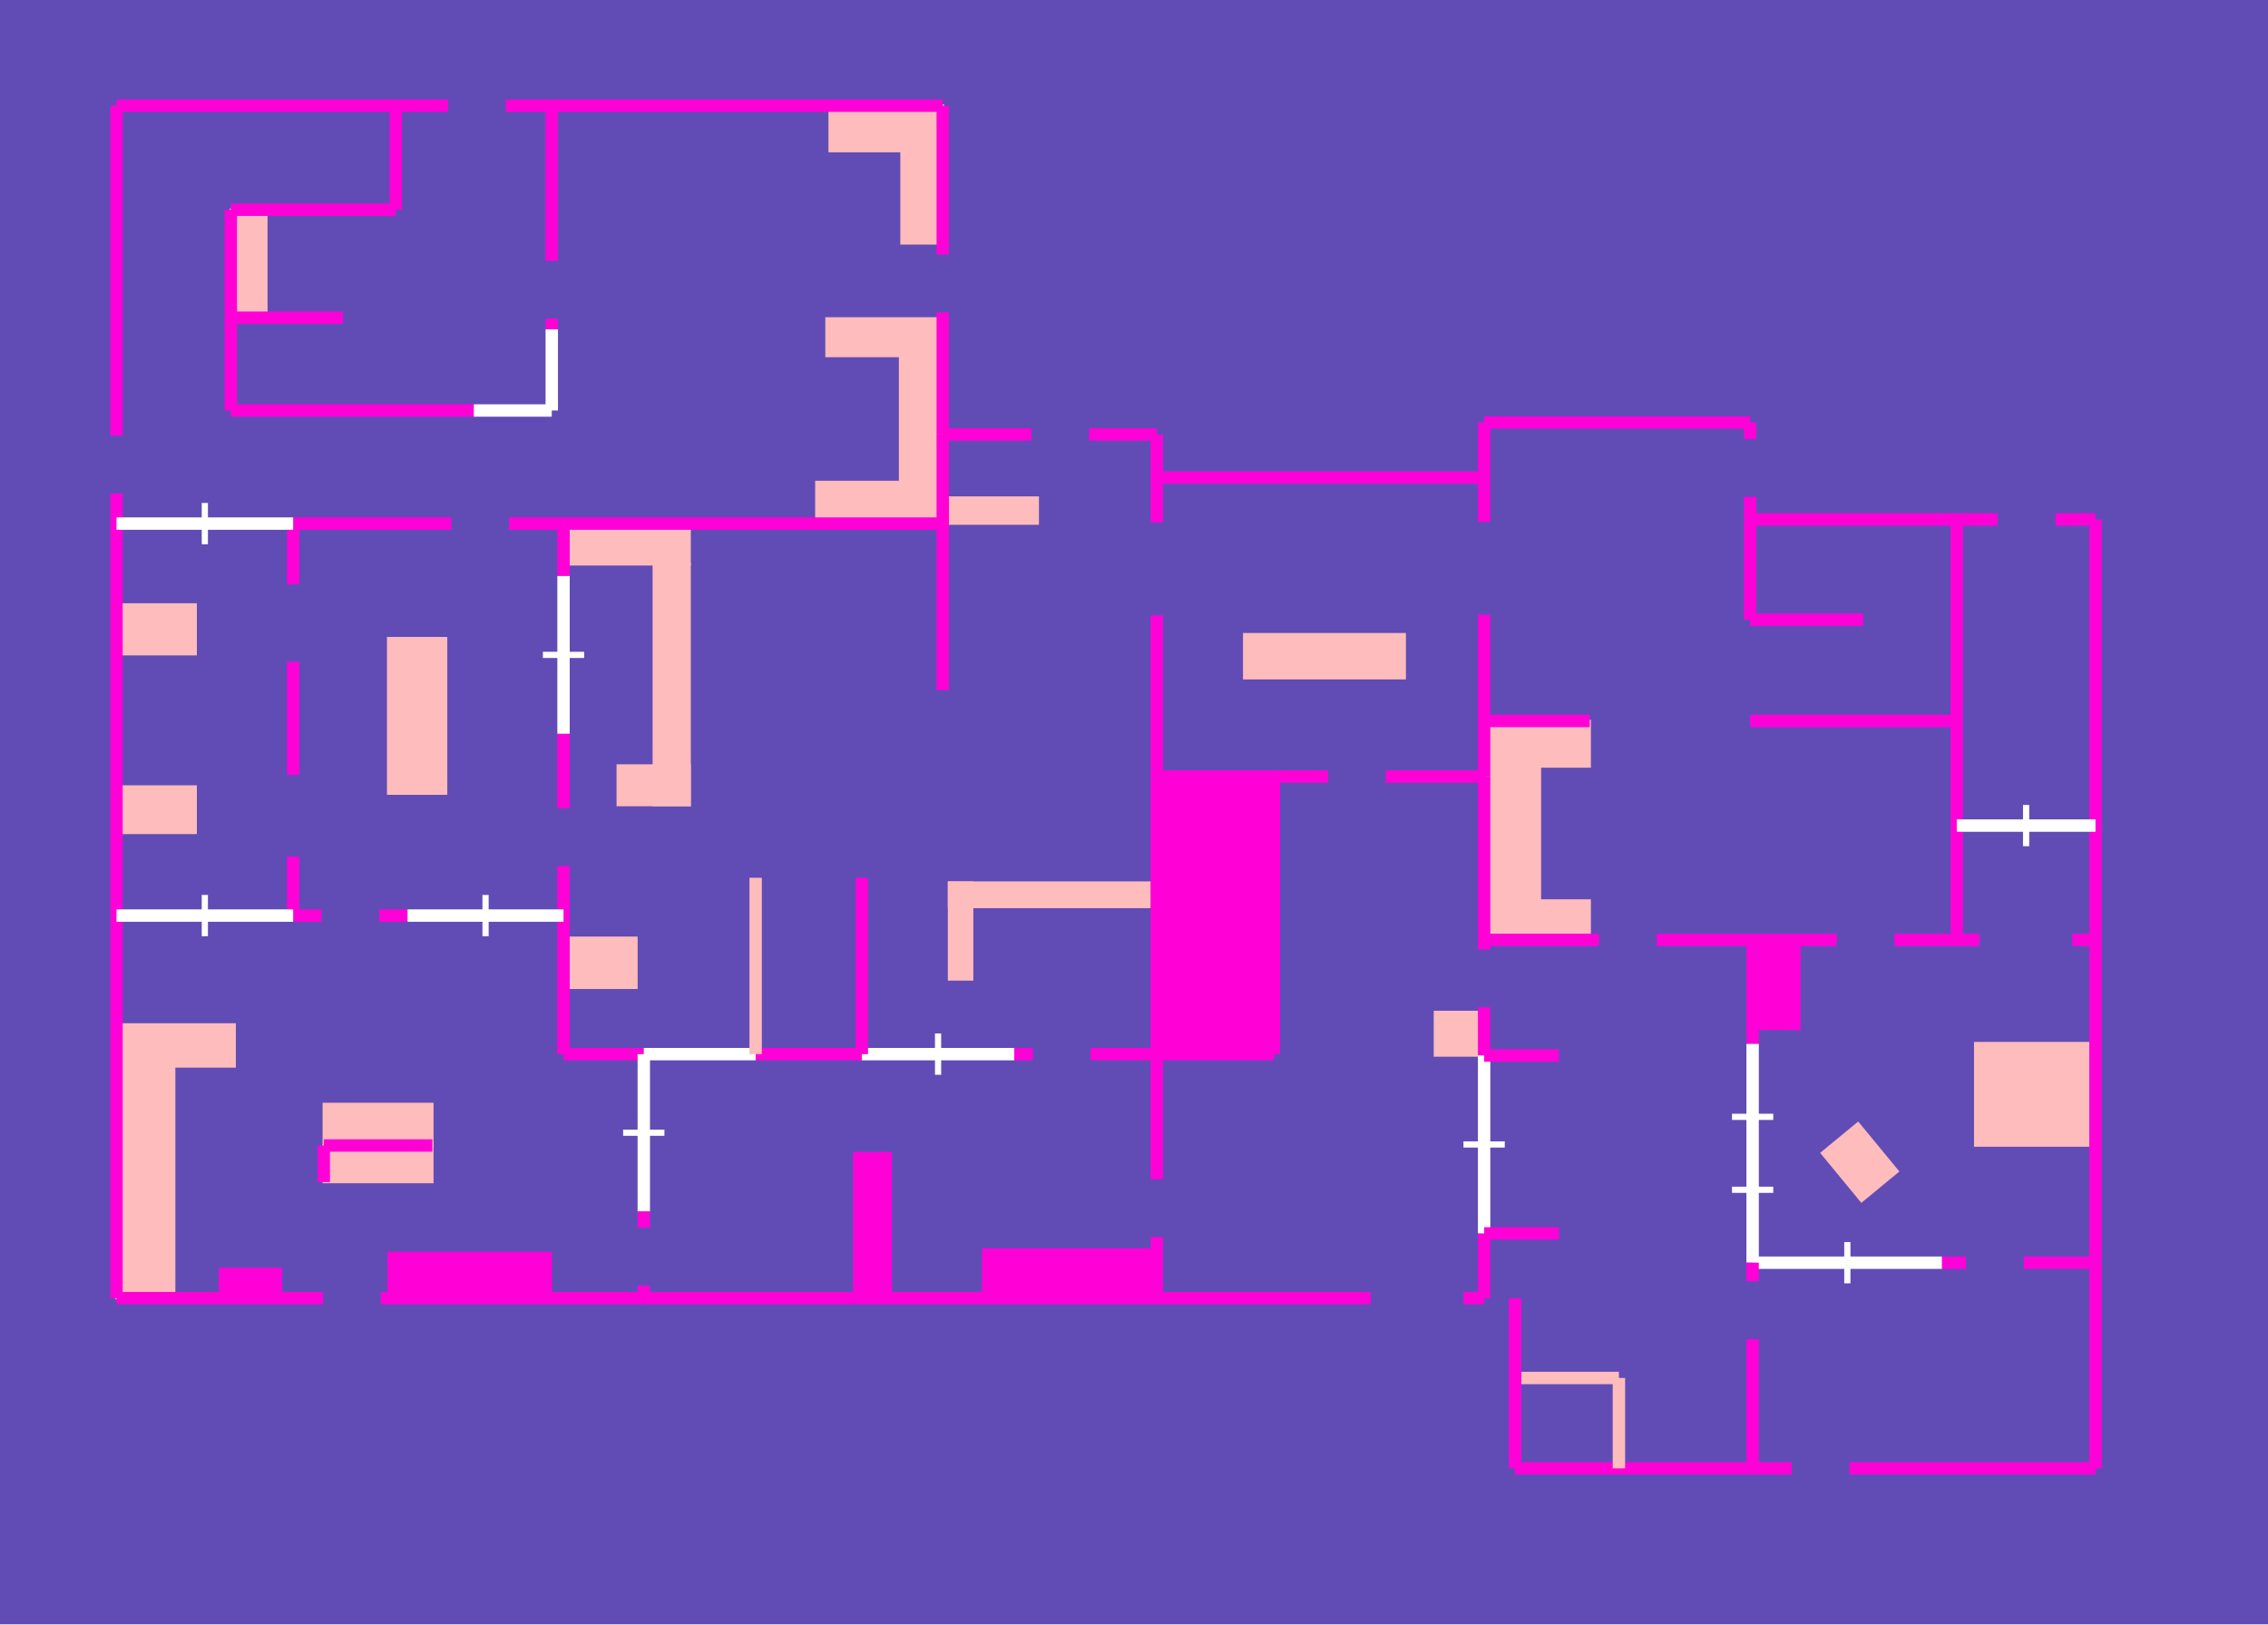
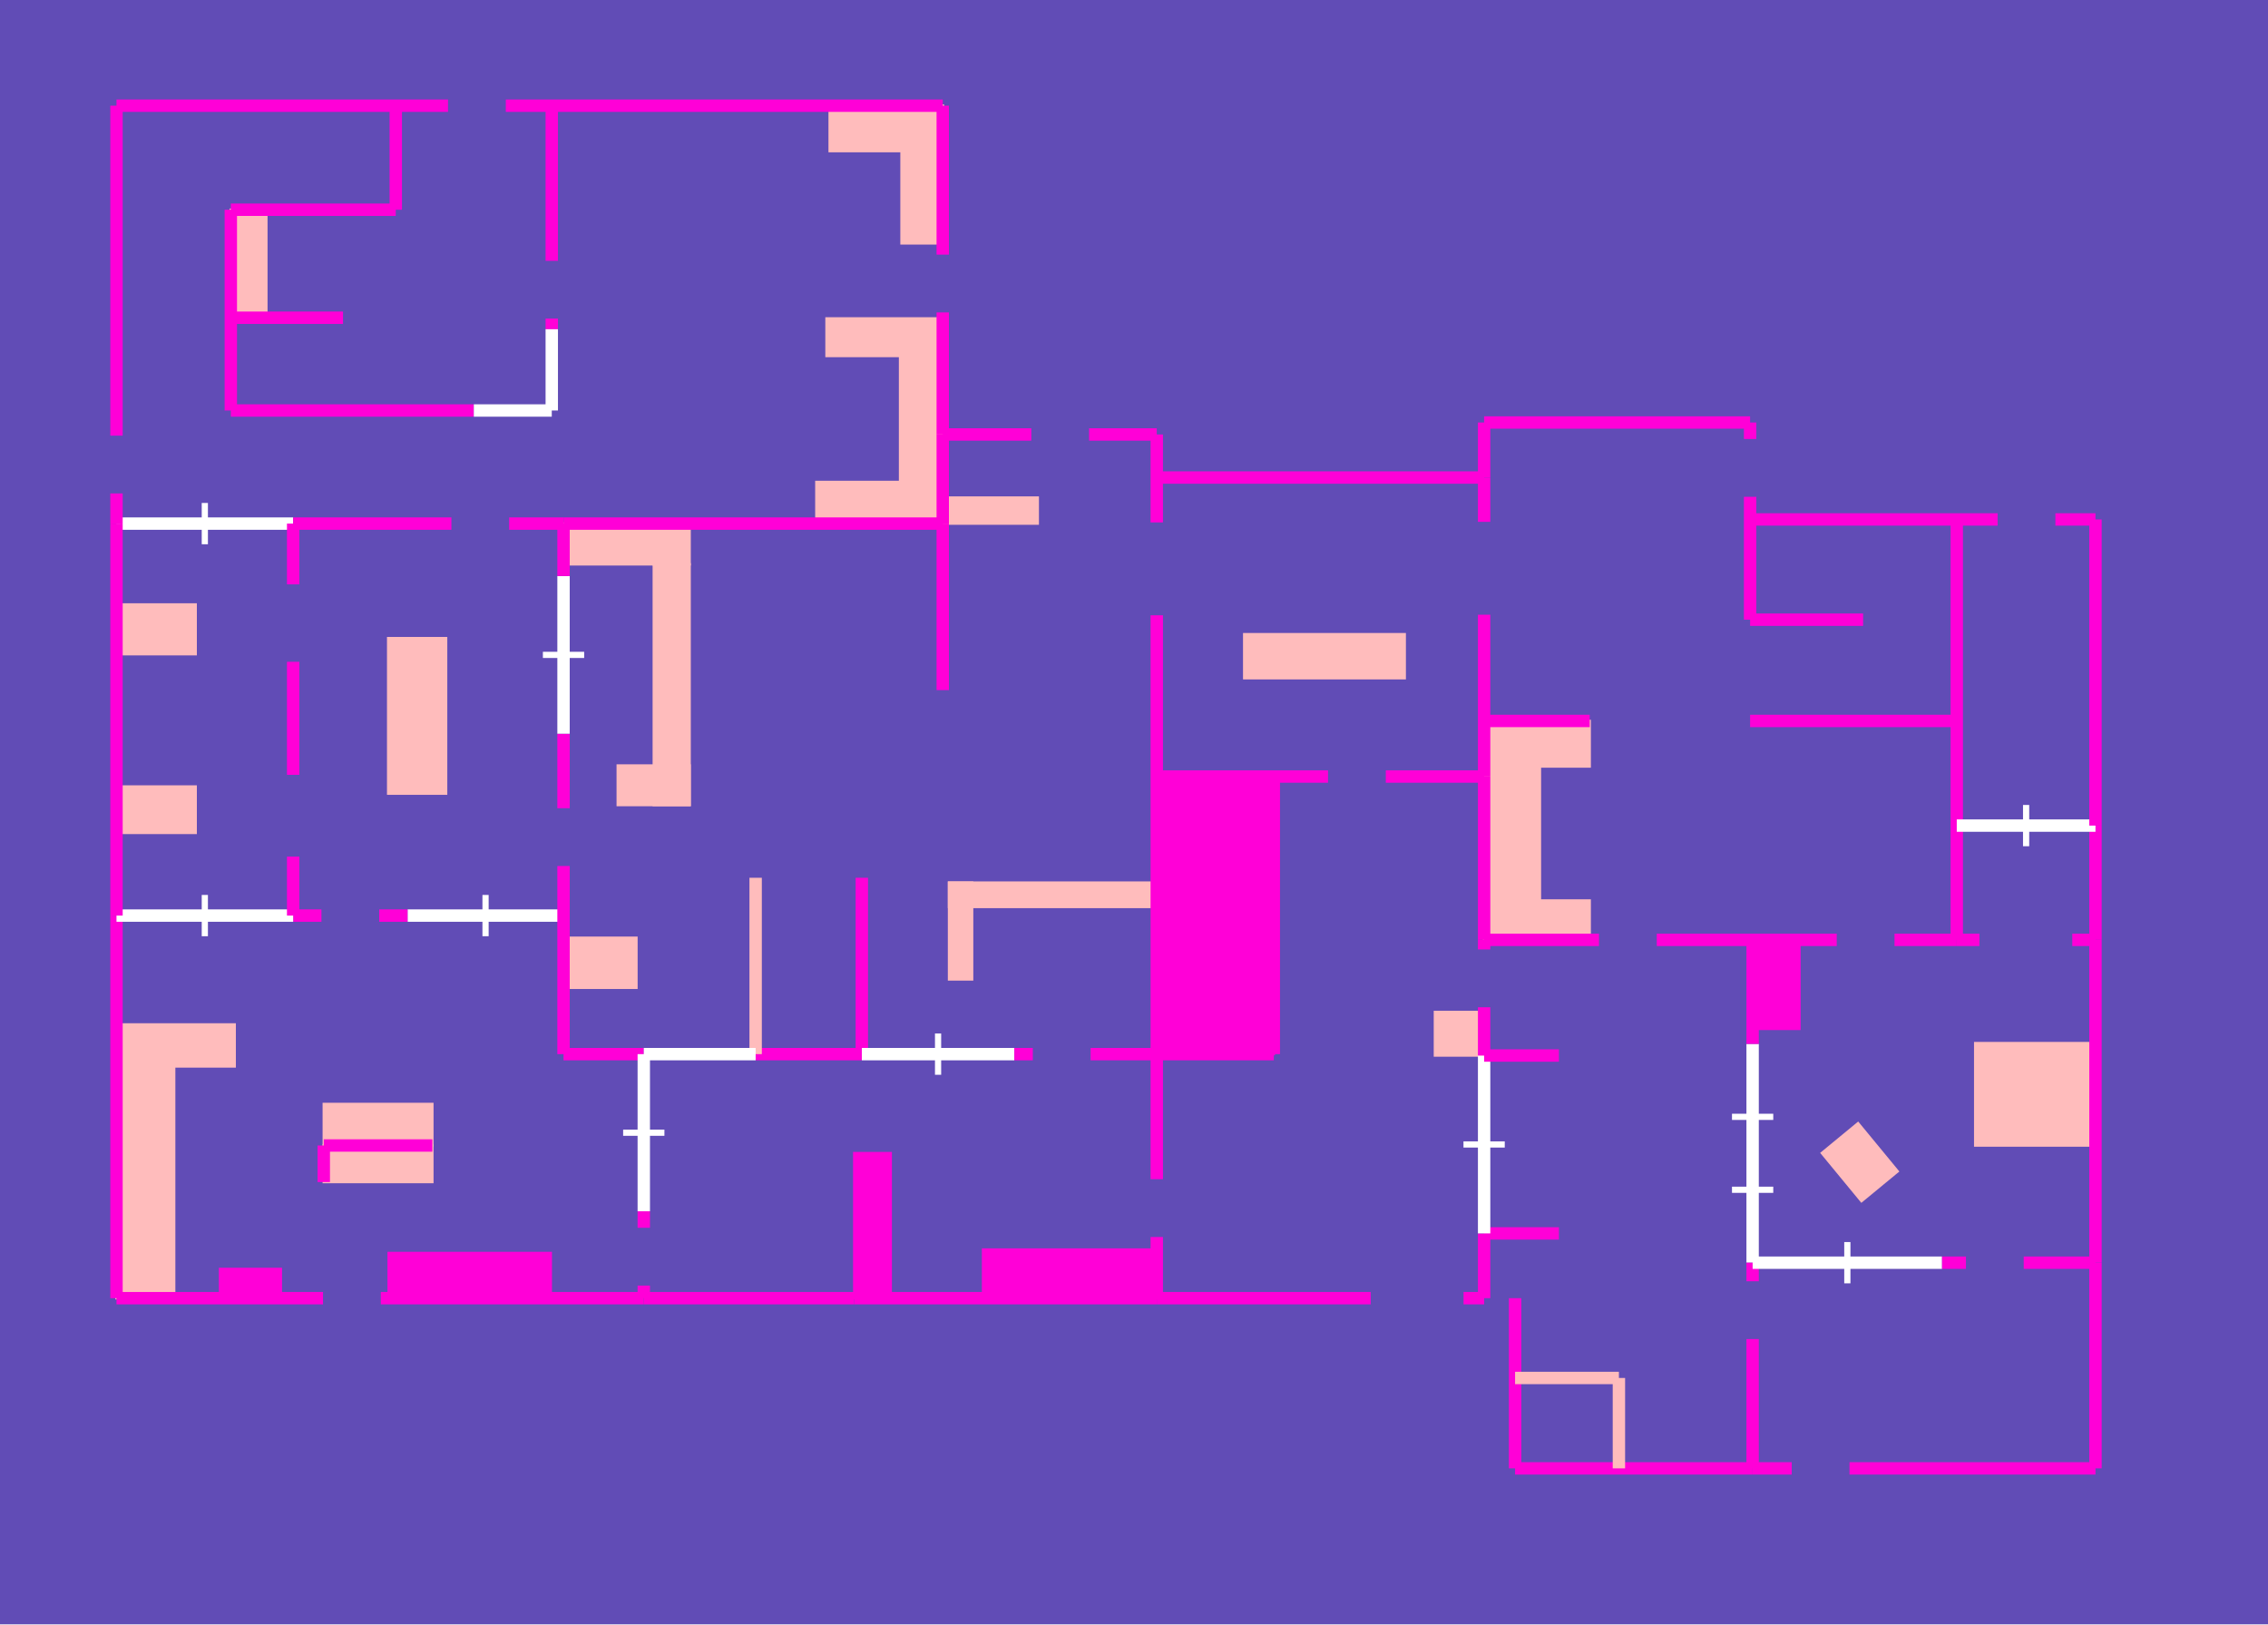
<svg xmlns="http://www.w3.org/2000/svg" viewBox="-235 -170 715 512">
  <rect fill="#614CB6" height="512" width="715" x="-235" y="-170" />
+   <path d="M129.673,-115.889 L64.188,-115.889 L64.188,-108.212 L129.673,-108.212 z" fill="#FFBCBC" stroke="#FFBCBC" stroke-width="0.75" transform="scale(1, -1)" />
+   <path d="M-151.026,69.846 L-162.235,69.846 L-162.235,103.888 L-151.026,103.888 z" fill="#FFBCBC" stroke="#FFBCBC" stroke-width="0.75" transform="scale(1, -1)" />
+   <path d="M-28.888,-7.891 L-17.594,-7.891 L-17.594,4.953 L-28.888,4.953 z" fill="#FFBCBC" stroke="#FFBCBC" stroke-width="0.75" transform="scale(1, -1)" />
+   <path d="M34.305,-239.203 L45.809,-239.203 L45.809,-193.483 L34.305,-193.484 z" fill="#FF00D7" stroke="#FF00D7" stroke-width="0.75" transform="scale(1, -1)" />
+   <path d="M-198.275,-20.535 L-173.311,-20.535 L-173.311,-36.214 L-198.275,-36.214 z" fill="#FFBCBC" stroke="#FFBCBC" stroke-width="0.75" transform="scale(1, -1)" />
+   <path d="M48.749,57.785 L62.208,57.785 L62.208,4.953 L48.749,4.953 z" fill="#FFBCBC" stroke="#FFBCBC" stroke-width="0.75" transform="scale(1, -1)" />
+   <path d="M207.848,-43.788 L157.243,-43.788 L157.243,-29.905 L207.848,-29.905 z" fill="#FFBCBC" stroke="#FFBCBC" stroke-width="0.75" transform="scale(1, -1)" />
+   <path d="M332.281,-154.321 L317.524,-154.321 L317.524,-126.256 L332.281,-126.256 z" fill="#FF00D7" stroke="#FF00D7" stroke-width="0.75" transform="scale(1, -1)" />
+   <path d="M217.367,-148.985 L232.877,-148.985 L232.877,-162.718 L217.367,-162.718 z" fill="#FFBCBC" stroke="#FFBCBC" stroke-width="0.75" transform="scale(1, -1)" />
+   <path d="M166.577,-74.779 L129.673,-74.779 L129.673,-162.28 L166.577,-162.28 z" fill="#FF00D7" stroke="#FF00D7" stroke-width="0.75" transform="scale(1, -1)" />
+   <path d="M64.188,-108.212 L71.467,-108.212 L71.467,-138.733 L64.188,-138.733 z" fill="#FFBCBC" stroke="#FFBCBC" stroke-width="0.75" transform="scale(1, -1)" />
+   <path d="M62.208,4.953 L92.156,4.953 L92.156,13.158 L62.208,13.158 z" fill="#FFBCBC" stroke="#FFBCBC" stroke-width="0.75" transform="scale(1, -1)" />
+   <path d="M-98.697,-191.077 L-132.928,-191.077 L-132.928,-202.605 L-98.697,-202.605 z" fill="#FFBCBC" stroke="#FFBCBC" stroke-width="0.75" transform="scale(1, -1)" />
+   <path d="M-132.928,-177.986 L-98.697,-177.986 L-98.697,-191.077 L-132.928,-191.077 z" fill="#FFBCBC" stroke="#FFBCBC" stroke-width="0.75" transform="scale(1, -1)" />
+   <path d="M350.759,-184.047 L363.264,-199.223 L351.845,-208.633 L339.34,-193.456 z" fill="#FFBCBC" stroke="#FFBCBC" stroke-width="0.75" transform="scale(1, -1)" />
+   <path d="M250.468,-71.616 L232.877,-71.616 L232.877,-126.256 L250.468,-126.256 z" fill="#FFBCBC" stroke="#FFBCBC" stroke-width="0.75" transform="scale(1, -1)" />
+   <path d="M266.162,-71.616 L232.877,-71.616 L232.877,-57.255 L266.162,-57.255 z" fill="#FFBCBC" stroke="#FFBCBC" stroke-width="0.75" transform="scale(1, -1)" />
+   <path d="M-57.344,4.953 L-28.888,4.953 L-28.888,-7.891 L-57.344,-7.891 z" fill="#FFBCBC" stroke="#FFBCBC" stroke-width="0.75" transform="scale(1, -1)" />
+   <path d="M-198.275,-152.92 L-161.017,-152.92 L-161.017,-166.16 L-198.275,-166.16 z" fill="#FFBCBC" stroke="#FFBCBC" stroke-width="0.75" transform="scale(1, -1)" />
+   <path d="M266.162,-113.85 L232.877,-113.85 L232.877,-126.256 L266.162,-126.256 z" fill="#FFBCBC" stroke="#FFBCBC" stroke-width="0.75" transform="scale(1, -1)" />
+   <path d="M-180.089,-166.357 L-198.275,-166.357 L-198.275,-239.203 L-180.089,-239.203 z" fill="#FFBCBC" stroke="#FFBCBC" stroke-width="0.75" transform="scale(1, -1)" />
+   <path d="M-61.364,-239.203 L-112.474,-239.203 L-112.474,-224.963 L-61.364,-224.963 z" fill="#FF00D7" stroke="#FF00D7" stroke-width="0.75" transform="scale(1, -1)" />
+   <path d="M-173.311,-92.541 L-198.275,-92.541 L-198.275,-77.919 L-173.311,-77.919 z" fill="#FFBCBC" stroke="#FFBCBC" stroke-width="0.75" transform="scale(1, -1)" />
  <path d="M425.611,-158.806 L387.697,-158.806 L387.697,-191.089 L425.611,-191.089 z" fill="#FFBCBC" stroke="#FFBCBC" stroke-width="0.75" transform="scale(1, -1)" />
-   <path d="M62.208,4.953 L92.156,4.953 L92.156,13.158 L62.208,13.158 z" fill="#FFBCBC" stroke="#FFBCBC" stroke-width="0.75" transform="scale(1, -1)" />
-   <path d="M-180.089,-166.357 L-198.275,-166.357 L-198.275,-239.203 L-180.089,-239.203 z" fill="#FFBCBC" stroke="#FFBCBC" stroke-width="0.75" transform="scale(1, -1)" />
-   <path d="M-198.275,-152.92 L-161.017,-152.92 L-161.017,-166.16 L-198.275,-166.16 z" fill="#FFBCBC" stroke="#FFBCBC" stroke-width="0.75" transform="scale(1, -1)" />
-   <path d="M217.367,-148.985 L232.877,-148.985 L232.877,-162.718 L217.367,-162.718 z" fill="#FFBCBC" stroke="#FFBCBC" stroke-width="0.75" transform="scale(1, -1)" />
-   <path d="M-198.275,-20.535 L-173.311,-20.535 L-173.311,-36.214 L-198.275,-36.214 z" fill="#FFBCBC" stroke="#FFBCBC" stroke-width="0.75" transform="scale(1, -1)" />
-   <path d="M-132.928,-177.986 L-98.697,-177.986 L-98.697,-191.077 L-132.928,-191.077 z" fill="#FFBCBC" stroke="#FFBCBC" stroke-width="0.75" transform="scale(1, -1)" />
-   <path d="M-28.888,-7.891 L-17.594,-7.891 L-17.594,4.953 L-28.888,4.953 z" fill="#FFBCBC" stroke="#FFBCBC" stroke-width="0.75" transform="scale(1, -1)" />
-   <path d="M-40.256,-71.298 L-17.594,-71.298 L-17.594,-83.767 L-40.256,-83.767 z" fill="#FFBCBC" stroke="#FFBCBC" stroke-width="0.75" transform="scale(1, -1)" />
-   <path d="M129.673,-115.889 L64.188,-115.889 L64.188,-108.212 L129.673,-108.212 z" fill="#FFBCBC" stroke="#FFBCBC" stroke-width="0.75" transform="scale(1, -1)" />
-   <path d="M207.848,-43.788 L157.243,-43.788 L157.243,-29.905 L207.848,-29.905 z" fill="#FFBCBC" stroke="#FFBCBC" stroke-width="0.75" transform="scale(1, -1)" />
+   <path d="M74.911,-223.874 L129.673,-223.874 L129.673,-239.203 L74.911,-239.203 z" fill="#FF00D7" stroke="#FF00D7" stroke-width="0.75" transform="scale(1, -1)" />
+   <path d="M25.562,57.785 L62.208,57.785 L62.208,69.632 L25.562,69.632 z" fill="#FFBCBC" stroke="#FFBCBC" stroke-width="0.75" transform="scale(1, -1)" />
  <path d="M-94.363,-80.169 L-112.627,-80.169 L-112.627,-31.147 L-94.363,-31.147 z" fill="#FFBCBC" stroke="#FFBCBC" stroke-width="0.75" transform="scale(1, -1)" />
-   <path d="M-173.311,-92.541 L-198.275,-92.541 L-198.275,-77.919 L-173.311,-77.919 z" fill="#FFBCBC" stroke="#FFBCBC" stroke-width="0.75" transform="scale(1, -1)" />
-   <path d="M-28.888,-7.891 L-17.594,-7.891 L-17.594,-83.767 L-28.888,-83.767 z" fill="#FFBCBC" stroke="#FFBCBC" stroke-width="0.75" transform="scale(1, -1)" />
-   <path d="M266.162,-113.85 L232.877,-113.85 L232.877,-126.256 L266.162,-126.256 z" fill="#FFBCBC" stroke="#FFBCBC" stroke-width="0.75" transform="scale(1, -1)" />
-   <path d="M34.305,-239.203 L45.809,-239.203 L45.809,-193.483 L34.305,-193.484 z" fill="#FF00D7" stroke="#FF00D7" stroke-width="0.75" transform="scale(1, -1)" />
-   <path d="M-98.697,-191.077 L-132.928,-191.077 L-132.928,-202.605 L-98.697,-202.605 z" fill="#FFBCBC" stroke="#FFBCBC" stroke-width="0.75" transform="scale(1, -1)" />
-   <path d="M48.749,57.785 L62.208,57.785 L62.208,4.953 L48.749,4.953 z" fill="#FFBCBC" stroke="#FFBCBC" stroke-width="0.75" transform="scale(1, -1)" />
-   <path d="M332.281,-154.321 L317.524,-154.321 L317.524,-126.256 L332.281,-126.256 z" fill="#FF00D7" stroke="#FF00D7" stroke-width="0.75" transform="scale(1, -1)" />
-   <path d="M350.759,-184.047 L363.264,-199.223 L351.845,-208.633 L339.34,-193.456 z" fill="#FFBCBC" stroke="#FFBCBC" stroke-width="0.75" transform="scale(1, -1)" />
-   <path d="M-61.364,-239.203 L-112.474,-239.203 L-112.474,-224.963 L-61.364,-224.963 z" fill="#FF00D7" stroke="#FF00D7" stroke-width="0.75" transform="scale(1, -1)" />
-   <path d="M-151.026,69.846 L-162.235,69.846 L-162.235,103.888 L-151.026,103.888 z" fill="#FFBCBC" stroke="#FFBCBC" stroke-width="0.75" transform="scale(1, -1)" />
  <path d="M26.551,122.368 L62.208,122.368 L62.208,136.685 L26.551,136.685 z" fill="#FFBCBC" stroke="#FFBCBC" stroke-width="0.75" transform="scale(1, -1)" />
-   <path d="M25.562,57.785 L62.208,57.785 L62.208,69.632 L25.562,69.632 z" fill="#FFBCBC" stroke="#FFBCBC" stroke-width="0.75" transform="scale(1, -1)" />
-   <path d="M166.577,-74.779 L129.673,-74.779 L129.673,-162.28 L166.577,-162.28 z" fill="#FF00D7" stroke="#FF00D7" stroke-width="0.75" transform="scale(1, -1)" />
-   <path d="M266.162,-71.616 L232.877,-71.616 L232.877,-57.255 L266.162,-57.255 z" fill="#FFBCBC" stroke="#FFBCBC" stroke-width="0.75" transform="scale(1, -1)" />
-   <path d="M250.468,-71.616 L232.877,-71.616 L232.877,-126.256 L250.468,-126.256 z" fill="#FFBCBC" stroke="#FFBCBC" stroke-width="0.75" transform="scale(1, -1)" />
-   <path d="M-57.344,4.953 L-28.888,4.953 L-28.888,-7.891 L-57.344,-7.891 z" fill="#FFBCBC" stroke="#FFBCBC" stroke-width="0.75" transform="scale(1, -1)" />
-   <path d="M-165.627,-239.203 L-146.463,-239.203 L-146.463,-229.995 L-165.627,-229.995 z" fill="#FF00D7" stroke="#FF00D7" stroke-width="0.75" transform="scale(1, -1)" />
-   <path d="M74.911,-223.874 L129.673,-223.874 L129.673,-239.203 L74.911,-239.203 z" fill="#FF00D7" stroke="#FF00D7" stroke-width="0.75" transform="scale(1, -1)" />
-   <path d="M64.188,-108.212 L71.467,-108.212 L71.467,-138.733 L64.188,-138.733 z" fill="#FFBCBC" stroke="#FFBCBC" stroke-width="0.75" transform="scale(1, -1)" />
+   <path d="M49.207,93.282 L62.208,93.282 L62.208,136.685 L49.207,136.685 z" fill="#FFBCBC" stroke="#FFBCBC" stroke-width="0.75" transform="scale(1, -1)" />
  <path d="M22.362,18.085 L62.208,18.085 L62.208,4.953 L22.362,4.953 z" fill="#FFBCBC" stroke="#FFBCBC" stroke-width="0.75" transform="scale(1, -1)" />
  <path d="M-57.344,-125.594 L-34.357,-125.594 L-34.357,-141.37 L-57.344,-141.37 z" fill="#FFBCBC" stroke="#FFBCBC" stroke-width="0.75" transform="scale(1, -1)" />
-   <path d="M49.207,93.282 L62.208,93.282 L62.208,136.685 L49.207,136.685 z" fill="#FFBCBC" stroke="#FFBCBC" stroke-width="0.75" transform="scale(1, -1)" />
-   <path d="M425.611,-126.256 L425.611,-228.022 z" fill="none" stroke="#FF00D7" stroke-width="3.904" transform="scale(1, -1)" />
+   <path d="M-40.256,-71.298 L-17.594,-71.298 L-17.594,-83.767 L-40.256,-83.767 z" fill="#FFBCBC" stroke="#FFBCBC" stroke-width="0.75" transform="scale(1, -1)" />
+   <path d="M-28.888,-7.891 L-17.594,-7.891 L-17.594,-83.767 L-28.888,-83.767 z" fill="#FFBCBC" stroke="#FFBCBC" stroke-width="0.75" transform="scale(1, -1)" />
+   <path d="M-165.627,-239.203 L-146.463,-239.203 L-146.463,-229.995 L-165.627,-229.995 z" fill="#FF00D7" stroke="#FF00D7" stroke-width="0.75" transform="scale(1, -1)" />
+   <path d="M-57.344,-162.28 L-32.044,-162.28 z" fill="none" stroke="#FF00D7" stroke-width="3.904" transform="scale(1, -1)" />
+   <path d="M62.208,4.953 L62.208,-47.531 z" fill="none" stroke="#FF00D7" stroke-width="3.904" transform="scale(1, -1)" />
+   <path d="M232.877,-218.79 L256.461,-218.79 z" fill="none" stroke="#FF00D7" stroke-width="3.904" transform="scale(1, -1)" />
+   <path d="M-85.621,40.605 L-162.235,40.605 z" fill="none" stroke="#FF00D7" stroke-width="3.904" transform="scale(1, -1)" />
+   <path d="M166.577,-162.28 L166.577,-74.779 z" fill="none" stroke="#FF00D7" stroke-width="3.904" transform="scale(1, -1)" />
+   <path d="M242.638,-292.852 L317.524,-292.852 z" fill="none" stroke="#FF00D7" stroke-width="3.904" transform="scale(1, -1)" />
  <path d="M-198.275,-239.203 L-198.275,-118.607 z" fill="none" stroke="#FF00D7" stroke-width="3.904" transform="scale(1, -1)" />
-   <path d="M232.877,-239.203 L232.877,-218.79 z" fill="none" stroke="#FF00D7" stroke-width="3.904" transform="scale(1, -1)" />
-   <path d="M-132.928,-191.077 L-98.697,-191.077 z" fill="none" stroke="#FF00D7" stroke-width="3.904" transform="scale(1, -1)" />
+   <path d="M-106.513,-118.607 L-57.344,-118.607 z" fill="none" stroke="#FFFFFF" stroke-width="3.904" transform="scale(1, -1)" />
+   <path d="M-81.928,-125.113 L-81.928,-112.101 z" fill="none" stroke="#FFFFFF" stroke-width="1.952" transform="scale(1, -1)" />
+   <path d="M-32.044,-211.817 L-32.044,-162.28 z" fill="none" stroke="#FFFFFF" stroke-width="3.904" transform="scale(1, -1)" />
+   <path d="M-25.538,-187.049 L-38.55,-187.049 z" fill="none" stroke="#FFFFFF" stroke-width="1.952" transform="scale(1, -1)" />
+   <path d="M316.729,36.82 L232.877,36.82 z" fill="none" stroke="#FF00D7" stroke-width="3.904" transform="scale(1, -1)" />
+   <path d="M129.673,19.472 L232.877,19.472 z" fill="none" stroke="#FF00D7" stroke-width="3.904" transform="scale(1, -1)" />
+   <path d="M425.611,-228.022 L425.611,-292.852 z" fill="none" stroke="#FF00D7" stroke-width="3.904" transform="scale(1, -1)" />
+   <path d="M381.877,6.262 L381.877,-126.256 z" fill="none" stroke="#FF00D7" stroke-width="3.904" transform="scale(1, -1)" />
+   <path d="M425.611,6.262 L412.975,6.262 z" fill="none" stroke="#FF00D7" stroke-width="3.904" transform="scale(1, -1)" />
+   <path d="M394.758,6.262 L316.729,6.262 z" fill="none" stroke="#FF00D7" stroke-width="3.904" transform="scale(1, -1)" />
+   <path d="M129.673,-162.28 L166.577,-162.28 z" fill="none" stroke="#FF00D7" stroke-width="3.904" transform="scale(1, -1)" />
+   <path d="M316.729,-57.255 L381.877,-57.255 z" fill="none" stroke="#FF00D7" stroke-width="3.904" transform="scale(1, -1)" />
+   <path d="M36.696,-162.28 L3.221,-162.28 z" fill="none" stroke="#FF00D7" stroke-width="3.904" transform="scale(1, -1)" />
  <path d="M-57.344,-162.28 L-57.344,-102.98 z" fill="none" stroke="#FF00D7" stroke-width="3.904" transform="scale(1, -1)" />
  <path d="M-57.344,-84.763 L-57.344,-61.284 z" fill="none" stroke="#FF00D7" stroke-width="3.904" transform="scale(1, -1)" />
-   <path d="M232.877,19.472 L232.877,36.82 z" fill="none" stroke="#FF00D7" stroke-width="3.904" transform="scale(1, -1)" />
-   <path d="M62.208,136.685 L-75.543,136.685 z" fill="none" stroke="#FF00D7" stroke-width="3.904" transform="scale(1, -1)" />
-   <path d="M-93.76,136.685 L-198.275,136.685 z" fill="none" stroke="#FF00D7" stroke-width="3.904" transform="scale(1, -1)" />
-   <path d="M377.244,-228.022 L317.524,-228.022 z" fill="none" stroke="#FFFFFF" stroke-width="3.904" transform="scale(1, -1)" />
-   <path d="M347.384,-221.517 L347.384,-234.528 z" fill="none" stroke="#FFFFFF" stroke-width="1.952" transform="scale(1, -1)" />
-   <path d="M275.371,-264.357 L242.638,-264.357 z" fill="none" stroke="#FFBCBC" stroke-width="3.904" transform="scale(1, -1)" />
-   <path d="M317.524,-159.056 L317.524,-126.256 z" fill="none" stroke="#FF00D7" stroke-width="3.904" transform="scale(1, -1)" />
-   <path d="M-110.228,103.888 L-162.235,103.888 z" fill="none" stroke="#FF00D7" stroke-width="3.904" transform="scale(1, -1)" />
-   <path d="M-57.344,-162.28 L-32.044,-162.28 z" fill="none" stroke="#FF00D7" stroke-width="3.904" transform="scale(1, -1)" />
-   <path d="M-57.344,4.953 L-74.482,4.953 z" fill="none" stroke="#FF00D7" stroke-width="3.904" transform="scale(1, -1)" />
-   <path d="M-92.698,4.953 L-142.58,4.953 z" fill="none" stroke="#FF00D7" stroke-width="3.904" transform="scale(1, -1)" />
-   <path d="M-132.928,-202.605 L-132.928,-191.077 z" fill="none" stroke="#FF00D7" stroke-width="3.904" transform="scale(1, -1)" />
-   <path d="M-106.513,-118.607 L-115.448,-118.607 z" fill="none" stroke="#FF00D7" stroke-width="3.904" transform="scale(1, -1)" />
-   <path d="M-133.664,-118.607 L-142.58,-118.607 z" fill="none" stroke="#FF00D7" stroke-width="3.904" transform="scale(1, -1)" />
-   <path d="M316.729,-57.255 L381.877,-57.255 z" fill="none" stroke="#FF00D7" stroke-width="3.904" transform="scale(1, -1)" />
-   <path d="M62.208,33.047 L90.12,33.047 z" fill="none" stroke="#FF00D7" stroke-width="3.904" transform="scale(1, -1)" />
-   <path d="M108.337,33.047 L129.673,33.047 z" fill="none" stroke="#FF00D7" stroke-width="3.904" transform="scale(1, -1)" />
-   <path d="M-57.344,4.953 L-57.344,-11.577 z" fill="none" stroke="#FF00D7" stroke-width="3.904" transform="scale(1, -1)" />
-   <path d="M232.877,-57.255 L266.162,-57.255 z" fill="none" stroke="#FF00D7" stroke-width="3.904" transform="scale(1, -1)" />
-   <path d="M316.729,36.82 L232.877,36.82 z" fill="none" stroke="#FF00D7" stroke-width="3.904" transform="scale(1, -1)" />
-   <path d="M166.577,-162.28 L166.577,-74.779 z" fill="none" stroke="#FF00D7" stroke-width="3.904" transform="scale(1, -1)" />
-   <path d="M425.611,-292.852 L348.063,-292.852 z" fill="none" stroke="#FF00D7" stroke-width="3.904" transform="scale(1, -1)" />
-   <path d="M329.846,-292.852 L317.524,-292.852 z" fill="none" stroke="#FF00D7" stroke-width="3.904" transform="scale(1, -1)" />
  <path d="M317.524,-228.022 L317.524,-159.056 z" fill="none" stroke="#FFFFFF" stroke-width="3.904" transform="scale(1, -1)" />
  <path d="M324.03,-205.034 L311.018,-205.034 z" fill="none" stroke="#FFFFFF" stroke-width="1.952" transform="scale(1, -1)" />
  <path d="M324.03,-182.045 L311.018,-182.045 z" fill="none" stroke="#FFFFFF" stroke-width="1.952" transform="scale(1, -1)" />
-   <path d="M-106.513,-118.607 L-57.344,-118.607 z" fill="none" stroke="#FFFFFF" stroke-width="3.904" transform="scale(1, -1)" />
-   <path d="M-81.928,-125.113 L-81.928,-112.101 z" fill="none" stroke="#FFFFFF" stroke-width="1.952" transform="scale(1, -1)" />
-   <path d="M36.696,-162.28 L3.221,-162.28 z" fill="none" stroke="#FF00D7" stroke-width="3.904" transform="scale(1, -1)" />
-   <path d="M62.208,4.953 L62.208,-47.531 z" fill="none" stroke="#FF00D7" stroke-width="3.904" transform="scale(1, -1)" />
-   <path d="M62.208,4.953 L62.208,33.047 z" fill="none" stroke="#FF00D7" stroke-width="3.904" transform="scale(1, -1)" />
-   <path d="M242.638,-292.852 L317.524,-292.852 z" fill="none" stroke="#FF00D7" stroke-width="3.904" transform="scale(1, -1)" />
+   <path d="M-57.344,4.953 L62.208,4.953 z" fill="none" stroke="#FF00D7" stroke-width="3.904" transform="scale(1, -1)" />
+   <path d="M232.877,19.472 L232.877,36.82 z" fill="none" stroke="#FF00D7" stroke-width="3.904" transform="scale(1, -1)" />
+   <path d="M317.524,-292.852 L317.524,-252.092 z" fill="none" stroke="#FF00D7" stroke-width="3.904" transform="scale(1, -1)" />
+   <path d="M317.524,-233.875 L317.524,-228.022 z" fill="none" stroke="#FF00D7" stroke-width="3.904" transform="scale(1, -1)" />
+   <path d="M-142.58,4.953 L-198.275,4.953 z" fill="none" stroke="#FFFFFF" stroke-width="3.904" transform="scale(1, -1)" />
+   <path d="M-170.428,11.459 L-170.428,-1.553 z" fill="none" stroke="#FFFFFF" stroke-width="1.952" transform="scale(1, -1)" />
+   <path d="M-106.513,-118.607 L-115.448,-118.607 z" fill="none" stroke="#FF00D7" stroke-width="3.904" transform="scale(1, -1)" />
+   <path d="M-133.664,-118.607 L-142.58,-118.607 z" fill="none" stroke="#FF00D7" stroke-width="3.904" transform="scale(1, -1)" />
+   <path d="M-198.275,-118.607 L-142.58,-118.607 z" fill="none" stroke="#FFFFFF" stroke-width="3.904" transform="scale(1, -1)" />
+   <path d="M-170.428,-125.113 L-170.428,-112.101 z" fill="none" stroke="#FFFFFF" stroke-width="1.952" transform="scale(1, -1)" />
+   <path d="M352.35,-25.338 L316.729,-25.338 z" fill="none" stroke="#FF00D7" stroke-width="3.904" transform="scale(1, -1)" />
+   <path d="M232.877,-239.203 L232.877,-218.79 z" fill="none" stroke="#FF00D7" stroke-width="3.904" transform="scale(1, -1)" />
  <path d="M425.611,-126.256 L425.611,-90.241 z" fill="none" stroke="#FF00D7" stroke-width="3.904" transform="scale(1, -1)" />
-   <path d="M275.371,-292.852 L275.371,-264.357 z" fill="none" stroke="#FFBCBC" stroke-width="3.904" transform="scale(1, -1)" />
+   <path d="M-32.044,-211.817 L-32.044,-217.019 z" fill="none" stroke="#FF00D7" stroke-width="3.904" transform="scale(1, -1)" />
+   <path d="M-32.044,-235.236 L-32.044,-239.203 z" fill="none" stroke="#FF00D7" stroke-width="3.904" transform="scale(1, -1)" />
+   <path d="M36.696,-106.687 L36.696,-162.28 z" fill="none" stroke="#FF00D7" stroke-width="3.904" transform="scale(1, -1)" />
+   <path d="M-32.044,-239.203 L34.305,-239.203 z" fill="none" stroke="#FF00D7" stroke-width="3.904" transform="scale(1, -1)" />
+   <path d="M-61.053,66.222 L-61.053,69.569 z" fill="none" stroke="#FF00D7" stroke-width="3.904" transform="scale(1, -1)" />
+   <path d="M-61.053,87.785 L-61.053,136.685 z" fill="none" stroke="#FF00D7" stroke-width="3.904" transform="scale(1, -1)" />
+   <path d="M129.673,-162.28 L129.673,-201.707 z" fill="none" stroke="#FF00D7" stroke-width="3.904" transform="scale(1, -1)" />
+   <path d="M129.673,-219.923 L129.673,-239.203 z" fill="none" stroke="#FF00D7" stroke-width="3.904" transform="scale(1, -1)" />
+   <path d="M-132.928,-191.077 L-98.697,-191.077 z" fill="none" stroke="#FF00D7" stroke-width="3.904" transform="scale(1, -1)" />
+   <path d="M84.768,-162.28 L36.696,-162.28 z" fill="none" stroke="#FFFFFF" stroke-width="3.904" transform="scale(1, -1)" />
+   <path d="M60.732,-155.774 L60.732,-168.786 z" fill="none" stroke="#FFFFFF" stroke-width="1.952" transform="scale(1, -1)" />
+   <path d="M-61.053,40.605 L-61.053,66.222 z" fill="none" stroke="#FFFFFF" stroke-width="3.904" transform="scale(1, -1)" />
+   <path d="M-32.044,-239.203 L-114.955,-239.203 z" fill="none" stroke="#FF00D7" stroke-width="3.904" transform="scale(1, -1)" />
+   <path d="M-133.172,-239.203 L-198.275,-239.203 z" fill="none" stroke="#FF00D7" stroke-width="3.904" transform="scale(1, -1)" />
  <path d="M-57.344,-61.284 L-57.344,-11.577 z" fill="none" stroke="#FFFFFF" stroke-width="3.904" transform="scale(1, -1)" />
  <path d="M-50.838,-36.431 L-63.85,-36.431 z" fill="none" stroke="#FFFFFF" stroke-width="1.952" transform="scale(1, -1)" />
-   <path d="M352.35,-25.338 L316.729,-25.338 z" fill="none" stroke="#FF00D7" stroke-width="3.904" transform="scale(1, -1)" />
+   <path d="M242.638,-292.852 L242.638,-239.203 z" fill="none" stroke="#FF00D7" stroke-width="3.904" transform="scale(1, -1)" />
+   <path d="M232.877,-162.718 L232.877,-218.79 z" fill="none" stroke="#FFFFFF" stroke-width="3.904" transform="scale(1, -1)" />
+   <path d="M226.371,-190.754 L239.383,-190.754 z" fill="none" stroke="#FFFFFF" stroke-width="1.952" transform="scale(1, -1)" />
+   <path d="M377.244,-228.022 L317.524,-228.022 z" fill="none" stroke="#FFFFFF" stroke-width="3.904" transform="scale(1, -1)" />
+   <path d="M347.384,-221.517 L347.384,-234.528 z" fill="none" stroke="#FFFFFF" stroke-width="1.952" transform="scale(1, -1)" />
+   <path d="M381.877,-90.241 L425.611,-90.241 z" fill="none" stroke="#FFFFFF" stroke-width="3.904" transform="scale(1, -1)" />
+   <path d="M403.744,-96.747 L403.744,-83.735 z" fill="none" stroke="#FFFFFF" stroke-width="1.952" transform="scale(1, -1)" />
+   <path d="M-142.58,-118.607 L-142.58,-100.021 z" fill="none" stroke="#FF00D7" stroke-width="3.904" transform="scale(1, -1)" />
+   <path d="M-110.228,103.888 L-162.235,103.888 z" fill="none" stroke="#FF00D7" stroke-width="3.904" transform="scale(1, -1)" />
+   <path d="M-198.275,-118.607 L-198.275,4.953 z" fill="none" stroke="#FF00D7" stroke-width="3.904" transform="scale(1, -1)" />
+   <path d="M129.673,-74.779 L183.666,-74.779 z" fill="none" stroke="#FF00D7" stroke-width="3.904" transform="scale(1, -1)" />
+   <path d="M201.883,-74.779 L232.877,-74.779 z" fill="none" stroke="#FF00D7" stroke-width="3.904" transform="scale(1, -1)" />
+   <path d="M-110.228,136.685 L-110.228,103.888 z" fill="none" stroke="#FF00D7" stroke-width="3.904" transform="scale(1, -1)" />
+   <path d="M-61.053,40.605 L-85.621,40.605 z" fill="none" stroke="#FFFFFF" stroke-width="3.904" transform="scale(1, -1)" />
+   <path d="M129.673,-239.203 L34.305,-239.203 z" fill="none" stroke="#FF00D7" stroke-width="3.904" transform="scale(1, -1)" />
+   <path d="M-142.58,-74.239 L-142.58,-38.606 z" fill="none" stroke="#FF00D7" stroke-width="3.904" transform="scale(1, -1)" />
+   <path d="M62.208,136.685 L-75.543,136.685 z" fill="none" stroke="#FF00D7" stroke-width="3.904" transform="scale(1, -1)" />
+   <path d="M-93.76,136.685 L-198.275,136.685 z" fill="none" stroke="#FF00D7" stroke-width="3.904" transform="scale(1, -1)" />
+   <path d="M3.221,-106.687 L3.221,-162.28 z" fill="none" stroke="#FFBCBC" stroke-width="3.904" transform="scale(1, -1)" />
+   <path d="M-32.044,-162.28 L3.221,-162.28 z" fill="none" stroke="#FFFFFF" stroke-width="3.904" transform="scale(1, -1)" />
+   <path d="M-57.344,4.953 L-57.344,-11.577 z" fill="none" stroke="#FF00D7" stroke-width="3.904" transform="scale(1, -1)" />
+   <path d="M129.673,-162.28 L129.673,-23.952 z" fill="none" stroke="#FF00D7" stroke-width="3.904" transform="scale(1, -1)" />
+   <path d="M129.673,5.325 L129.673,33.047 z" fill="none" stroke="#FF00D7" stroke-width="3.904" transform="scale(1, -1)" />
+   <path d="M-132.928,-202.605 L-132.928,-191.077 z" fill="none" stroke="#FF00D7" stroke-width="3.904" transform="scale(1, -1)" />
+   <path d="M84.768,-162.28 L90.599,-162.28 z" fill="none" stroke="#FF00D7" stroke-width="3.904" transform="scale(1, -1)" />
+   <path d="M108.816,-162.28 L129.673,-162.28 z" fill="none" stroke="#FF00D7" stroke-width="3.904" transform="scale(1, -1)" />
+   <path d="M275.371,-264.357 L242.638,-264.357 z" fill="none" stroke="#FFBCBC" stroke-width="3.904" transform="scale(1, -1)" />
+   <path d="M62.208,33.047 L62.208,71.523 z" fill="none" stroke="#FF00D7" stroke-width="3.904" transform="scale(1, -1)" />
+   <path d="M62.208,89.74 L62.208,136.685 z" fill="none" stroke="#FF00D7" stroke-width="3.904" transform="scale(1, -1)" />
+   <path d="M425.611,-292.852 L348.063,-292.852 z" fill="none" stroke="#FF00D7" stroke-width="3.904" transform="scale(1, -1)" />
+   <path d="M329.846,-292.852 L317.524,-292.852 z" fill="none" stroke="#FF00D7" stroke-width="3.904" transform="scale(1, -1)" />
+   <path d="M62.208,4.953 L62.208,33.047 z" fill="none" stroke="#FF00D7" stroke-width="3.904" transform="scale(1, -1)" />
+   <path d="M-57.344,4.953 L-74.482,4.953 z" fill="none" stroke="#FF00D7" stroke-width="3.904" transform="scale(1, -1)" />
+   <path d="M-92.698,4.953 L-142.58,4.953 z" fill="none" stroke="#FF00D7" stroke-width="3.904" transform="scale(1, -1)" />
+   <path d="M317.524,-159.056 L317.524,-126.256 z" fill="none" stroke="#FF00D7" stroke-width="3.904" transform="scale(1, -1)" />
+   <path d="M232.877,-162.718 L256.461,-162.718 z" fill="none" stroke="#FF00D7" stroke-width="3.904" transform="scale(1, -1)" />
+   <path d="M-162.235,103.888 L-162.235,40.605 z" fill="none" stroke="#FF00D7" stroke-width="3.904" transform="scale(1, -1)" />
  <path d="M-198.275,4.953 L-198.275,14.46 z" fill="none" stroke="#FF00D7" stroke-width="3.904" transform="scale(1, -1)" />
  <path d="M-198.275,32.677 L-198.275,136.685 z" fill="none" stroke="#FF00D7" stroke-width="3.904" transform="scale(1, -1)" />
-   <path d="M-85.621,40.605 L-162.235,40.605 z" fill="none" stroke="#FF00D7" stroke-width="3.904" transform="scale(1, -1)" />
-   <path d="M84.768,-162.28 L36.696,-162.28 z" fill="none" stroke="#FFFFFF" stroke-width="3.904" transform="scale(1, -1)" />
-   <path d="M60.732,-155.774 L60.732,-168.786 z" fill="none" stroke="#FFFFFF" stroke-width="1.952" transform="scale(1, -1)" />
-   <path d="M-32.044,-211.817 L-32.044,-217.019 z" fill="none" stroke="#FF00D7" stroke-width="3.904" transform="scale(1, -1)" />
-   <path d="M-32.044,-235.236 L-32.044,-239.203 z" fill="none" stroke="#FF00D7" stroke-width="3.904" transform="scale(1, -1)" />
+   <path d="M381.877,-126.256 L389.022,-126.256 z" fill="none" stroke="#FF00D7" stroke-width="3.904" transform="scale(1, -1)" />
+   <path d="M418.299,-126.256 L425.611,-126.256 z" fill="none" stroke="#FF00D7" stroke-width="3.904" transform="scale(1, -1)" />
+   <path d="M-162.235,69.846 L-126.868,69.846 z" fill="none" stroke="#FF00D7" stroke-width="3.904" transform="scale(1, -1)" />
+   <path d="M275.371,-292.852 L275.371,-264.357 z" fill="none" stroke="#FFBCBC" stroke-width="3.904" transform="scale(1, -1)" />
+   <path d="M232.877,-57.255 L266.162,-57.255 z" fill="none" stroke="#FF00D7" stroke-width="3.904" transform="scale(1, -1)" />
+   <path d="M-142.58,-14.201 L-142.58,4.953 z" fill="none" stroke="#FF00D7" stroke-width="3.904" transform="scale(1, -1)" />
+   <path d="M316.729,36.82 L316.729,31.618 z" fill="none" stroke="#FF00D7" stroke-width="3.904" transform="scale(1, -1)" />
+   <path d="M316.729,13.401 L316.729,-25.338 z" fill="none" stroke="#FF00D7" stroke-width="3.904" transform="scale(1, -1)" />
+   <path d="M377.244,-228.022 L384.772,-228.022 z" fill="none" stroke="#FF00D7" stroke-width="3.904" transform="scale(1, -1)" />
+   <path d="M402.988,-228.022 L425.611,-228.022 z" fill="none" stroke="#FF00D7" stroke-width="3.904" transform="scale(1, -1)" />
  <path d="M381.877,-126.256 L362.256,-126.256 z" fill="none" stroke="#FF00D7" stroke-width="3.904" transform="scale(1, -1)" />
  <path d="M344.04,-126.256 L287.306,-126.256 z" fill="none" stroke="#FF00D7" stroke-width="3.904" transform="scale(1, -1)" />
  <path d="M269.089,-126.256 L232.877,-126.256 z" fill="none" stroke="#FF00D7" stroke-width="3.904" transform="scale(1, -1)" />
-   <path d="M-142.58,-118.607 L-142.58,-100.021 z" fill="none" stroke="#FF00D7" stroke-width="3.904" transform="scale(1, -1)" />
  <path d="M232.877,-126.256 L232.877,-129.29 z" fill="none" stroke="#FF00D7" stroke-width="3.904" transform="scale(1, -1)" />
  <path d="M232.877,-147.507 L232.877,-162.718 z" fill="none" stroke="#FF00D7" stroke-width="3.904" transform="scale(1, -1)" />
+   <path d="M232.877,-239.203 L226.395,-239.203 z" fill="none" stroke="#FF00D7" stroke-width="3.904" transform="scale(1, -1)" />
+   <path d="M197.118,-239.203 L129.673,-239.203 z" fill="none" stroke="#FF00D7" stroke-width="3.904" transform="scale(1, -1)" />
+   <path d="M425.611,-90.241 L425.611,6.262 z" fill="none" stroke="#FF00D7" stroke-width="3.904" transform="scale(1, -1)" />
  <path d="M232.877,19.472 L232.877,5.505 z" fill="none" stroke="#FF00D7" stroke-width="3.904" transform="scale(1, -1)" />
  <path d="M232.877,-23.771 L232.877,-74.779 z" fill="none" stroke="#FF00D7" stroke-width="3.904" transform="scale(1, -1)" />
-   <path d="M-57.344,4.953 L62.208,4.953 z" fill="none" stroke="#FF00D7" stroke-width="3.904" transform="scale(1, -1)" />
-   <path d="M232.877,-239.203 L226.395,-239.203 z" fill="none" stroke="#FF00D7" stroke-width="3.904" transform="scale(1, -1)" />
-   <path d="M197.118,-239.203 L129.673,-239.203 z" fill="none" stroke="#FF00D7" stroke-width="3.904" transform="scale(1, -1)" />
-   <path d="M232.877,-162.718 L232.877,-218.79 z" fill="none" stroke="#FFFFFF" stroke-width="3.904" transform="scale(1, -1)" />
-   <path d="M226.371,-190.754 L239.383,-190.754 z" fill="none" stroke="#FFFFFF" stroke-width="1.952" transform="scale(1, -1)" />
-   <path d="M-110.228,136.685 L-110.228,103.888 z" fill="none" stroke="#FF00D7" stroke-width="3.904" transform="scale(1, -1)" />
-   <path d="M425.611,-90.241 L425.611,6.262 z" fill="none" stroke="#FF00D7" stroke-width="3.904" transform="scale(1, -1)" />
-   <path d="M62.208,33.047 L62.208,71.523 z" fill="none" stroke="#FF00D7" stroke-width="3.904" transform="scale(1, -1)" />
-   <path d="M62.208,89.74 L62.208,136.685 z" fill="none" stroke="#FF00D7" stroke-width="3.904" transform="scale(1, -1)" />
-   <path d="M-32.044,-211.817 L-32.044,-162.28 z" fill="none" stroke="#FFFFFF" stroke-width="3.904" transform="scale(1, -1)" />
-   <path d="M-25.538,-187.049 L-38.55,-187.049 z" fill="none" stroke="#FFFFFF" stroke-width="1.952" transform="scale(1, -1)" />
-   <path d="M381.877,6.262 L381.877,-126.256 z" fill="none" stroke="#FF00D7" stroke-width="3.904" transform="scale(1, -1)" />
-   <path d="M-61.053,40.605 L-85.621,40.605 z" fill="none" stroke="#FFFFFF" stroke-width="3.904" transform="scale(1, -1)" />
-   <path d="M-142.58,-14.201 L-142.58,4.953 z" fill="none" stroke="#FF00D7" stroke-width="3.904" transform="scale(1, -1)" />
-   <path d="M129.673,-162.28 L129.673,-23.952 z" fill="none" stroke="#FF00D7" stroke-width="3.904" transform="scale(1, -1)" />
-   <path d="M129.673,5.325 L129.673,33.047 z" fill="none" stroke="#FF00D7" stroke-width="3.904" transform="scale(1, -1)" />
-   <path d="M242.638,-292.852 L242.638,-239.203 z" fill="none" stroke="#FF00D7" stroke-width="3.904" transform="scale(1, -1)" />
-   <path d="M232.877,-218.79 L256.461,-218.79 z" fill="none" stroke="#FF00D7" stroke-width="3.904" transform="scale(1, -1)" />
-   <path d="M-198.275,-118.607 L-198.275,4.953 z" fill="none" stroke="#FF00D7" stroke-width="3.904" transform="scale(1, -1)" />
-   <path d="M129.673,-74.779 L183.666,-74.779 z" fill="none" stroke="#FF00D7" stroke-width="3.904" transform="scale(1, -1)" />
-   <path d="M201.883,-74.779 L232.877,-74.779 z" fill="none" stroke="#FF00D7" stroke-width="3.904" transform="scale(1, -1)" />
-   <path d="M-162.235,69.846 L-126.868,69.846 z" fill="none" stroke="#FF00D7" stroke-width="3.904" transform="scale(1, -1)" />
-   <path d="M129.673,19.472 L232.877,19.472 z" fill="none" stroke="#FF00D7" stroke-width="3.904" transform="scale(1, -1)" />
-   <path d="M-61.053,40.605 L-61.053,66.222 z" fill="none" stroke="#FFFFFF" stroke-width="3.904" transform="scale(1, -1)" />
-   <path d="M317.524,-292.852 L317.524,-252.092 z" fill="none" stroke="#FF00D7" stroke-width="3.904" transform="scale(1, -1)" />
-   <path d="M317.524,-233.875 L317.524,-228.022 z" fill="none" stroke="#FF00D7" stroke-width="3.904" transform="scale(1, -1)" />
-   <path d="M129.673,-162.28 L166.577,-162.28 z" fill="none" stroke="#FF00D7" stroke-width="3.904" transform="scale(1, -1)" />
+   <path d="M62.208,33.047 L90.12,33.047 z" fill="none" stroke="#FF00D7" stroke-width="3.904" transform="scale(1, -1)" />
+   <path d="M108.337,33.047 L129.673,33.047 z" fill="none" stroke="#FF00D7" stroke-width="3.904" transform="scale(1, -1)" />
  <path d="M232.877,-126.256 L232.877,-74.779 z" fill="none" stroke="#FF00D7" stroke-width="3.904" transform="scale(1, -1)" />
-   <path d="M-32.044,-162.28 L3.221,-162.28 z" fill="none" stroke="#FFFFFF" stroke-width="3.904" transform="scale(1, -1)" />
-   <path d="M-61.053,66.222 L-61.053,69.569 z" fill="none" stroke="#FF00D7" stroke-width="3.904" transform="scale(1, -1)" />
-   <path d="M-61.053,87.785 L-61.053,136.685 z" fill="none" stroke="#FF00D7" stroke-width="3.904" transform="scale(1, -1)" />
-   <path d="M-142.58,-74.239 L-142.58,-38.606 z" fill="none" stroke="#FF00D7" stroke-width="3.904" transform="scale(1, -1)" />
-   <path d="M-162.235,103.888 L-162.235,40.605 z" fill="none" stroke="#FF00D7" stroke-width="3.904" transform="scale(1, -1)" />
-   <path d="M-198.275,-118.607 L-142.58,-118.607 z" fill="none" stroke="#FFFFFF" stroke-width="3.904" transform="scale(1, -1)" />
-   <path d="M-170.428,-125.113 L-170.428,-112.101 z" fill="none" stroke="#FFFFFF" stroke-width="1.952" transform="scale(1, -1)" />
-   <path d="M-32.044,-239.203 L34.305,-239.203 z" fill="none" stroke="#FF00D7" stroke-width="3.904" transform="scale(1, -1)" />
-   <path d="M129.673,-162.28 L129.673,-201.707 z" fill="none" stroke="#FF00D7" stroke-width="3.904" transform="scale(1, -1)" />
-   <path d="M129.673,-219.923 L129.673,-239.203 z" fill="none" stroke="#FF00D7" stroke-width="3.904" transform="scale(1, -1)" />
-   <path d="M425.611,6.262 L412.975,6.262 z" fill="none" stroke="#FF00D7" stroke-width="3.904" transform="scale(1, -1)" />
-   <path d="M394.758,6.262 L316.729,6.262 z" fill="none" stroke="#FF00D7" stroke-width="3.904" transform="scale(1, -1)" />
-   <path d="M84.768,-162.28 L90.599,-162.28 z" fill="none" stroke="#FF00D7" stroke-width="3.904" transform="scale(1, -1)" />
-   <path d="M108.816,-162.28 L129.673,-162.28 z" fill="none" stroke="#FF00D7" stroke-width="3.904" transform="scale(1, -1)" />
-   <path d="M425.611,-228.022 L425.611,-292.852 z" fill="none" stroke="#FF00D7" stroke-width="3.904" transform="scale(1, -1)" />
-   <path d="M-142.58,4.953 L-198.275,4.953 z" fill="none" stroke="#FFFFFF" stroke-width="3.904" transform="scale(1, -1)" />
-   <path d="M-170.428,11.459 L-170.428,-1.553 z" fill="none" stroke="#FFFFFF" stroke-width="1.952" transform="scale(1, -1)" />
-   <path d="M129.673,-239.203 L34.305,-239.203 z" fill="none" stroke="#FF00D7" stroke-width="3.904" transform="scale(1, -1)" />
-   <path d="M381.877,-90.241 L425.611,-90.241 z" fill="none" stroke="#FFFFFF" stroke-width="3.904" transform="scale(1, -1)" />
-   <path d="M403.744,-96.747 L403.744,-83.735 z" fill="none" stroke="#FFFFFF" stroke-width="1.952" transform="scale(1, -1)" />
-   <path d="M377.244,-228.022 L384.772,-228.022 z" fill="none" stroke="#FF00D7" stroke-width="3.904" transform="scale(1, -1)" />
-   <path d="M402.988,-228.022 L425.611,-228.022 z" fill="none" stroke="#FF00D7" stroke-width="3.904" transform="scale(1, -1)" />
-   <path d="M381.877,-126.256 L389.022,-126.256 z" fill="none" stroke="#FF00D7" stroke-width="3.904" transform="scale(1, -1)" />
-   <path d="M418.299,-126.256 L425.611,-126.256 z" fill="none" stroke="#FF00D7" stroke-width="3.904" transform="scale(1, -1)" />
-   <path d="M36.696,-106.687 L36.696,-162.28 z" fill="none" stroke="#FF00D7" stroke-width="3.904" transform="scale(1, -1)" />
-   <path d="M3.221,-106.687 L3.221,-162.28 z" fill="none" stroke="#FFBCBC" stroke-width="3.904" transform="scale(1, -1)" />
-   <path d="M-32.044,-239.203 L-114.955,-239.203 z" fill="none" stroke="#FF00D7" stroke-width="3.904" transform="scale(1, -1)" />
-   <path d="M-133.172,-239.203 L-198.275,-239.203 z" fill="none" stroke="#FF00D7" stroke-width="3.904" transform="scale(1, -1)" />
-   <path d="M316.729,36.82 L316.729,31.618 z" fill="none" stroke="#FF00D7" stroke-width="3.904" transform="scale(1, -1)" />
-   <path d="M316.729,13.401 L316.729,-25.338 z" fill="none" stroke="#FF00D7" stroke-width="3.904" transform="scale(1, -1)" />
-   <path d="M232.877,-162.718 L256.461,-162.718 z" fill="none" stroke="#FF00D7" stroke-width="3.904" transform="scale(1, -1)" />
+   <path d="M425.611,-126.256 L425.611,-228.022 z" fill="none" stroke="#FF00D7" stroke-width="3.904" transform="scale(1, -1)" />
</svg>
